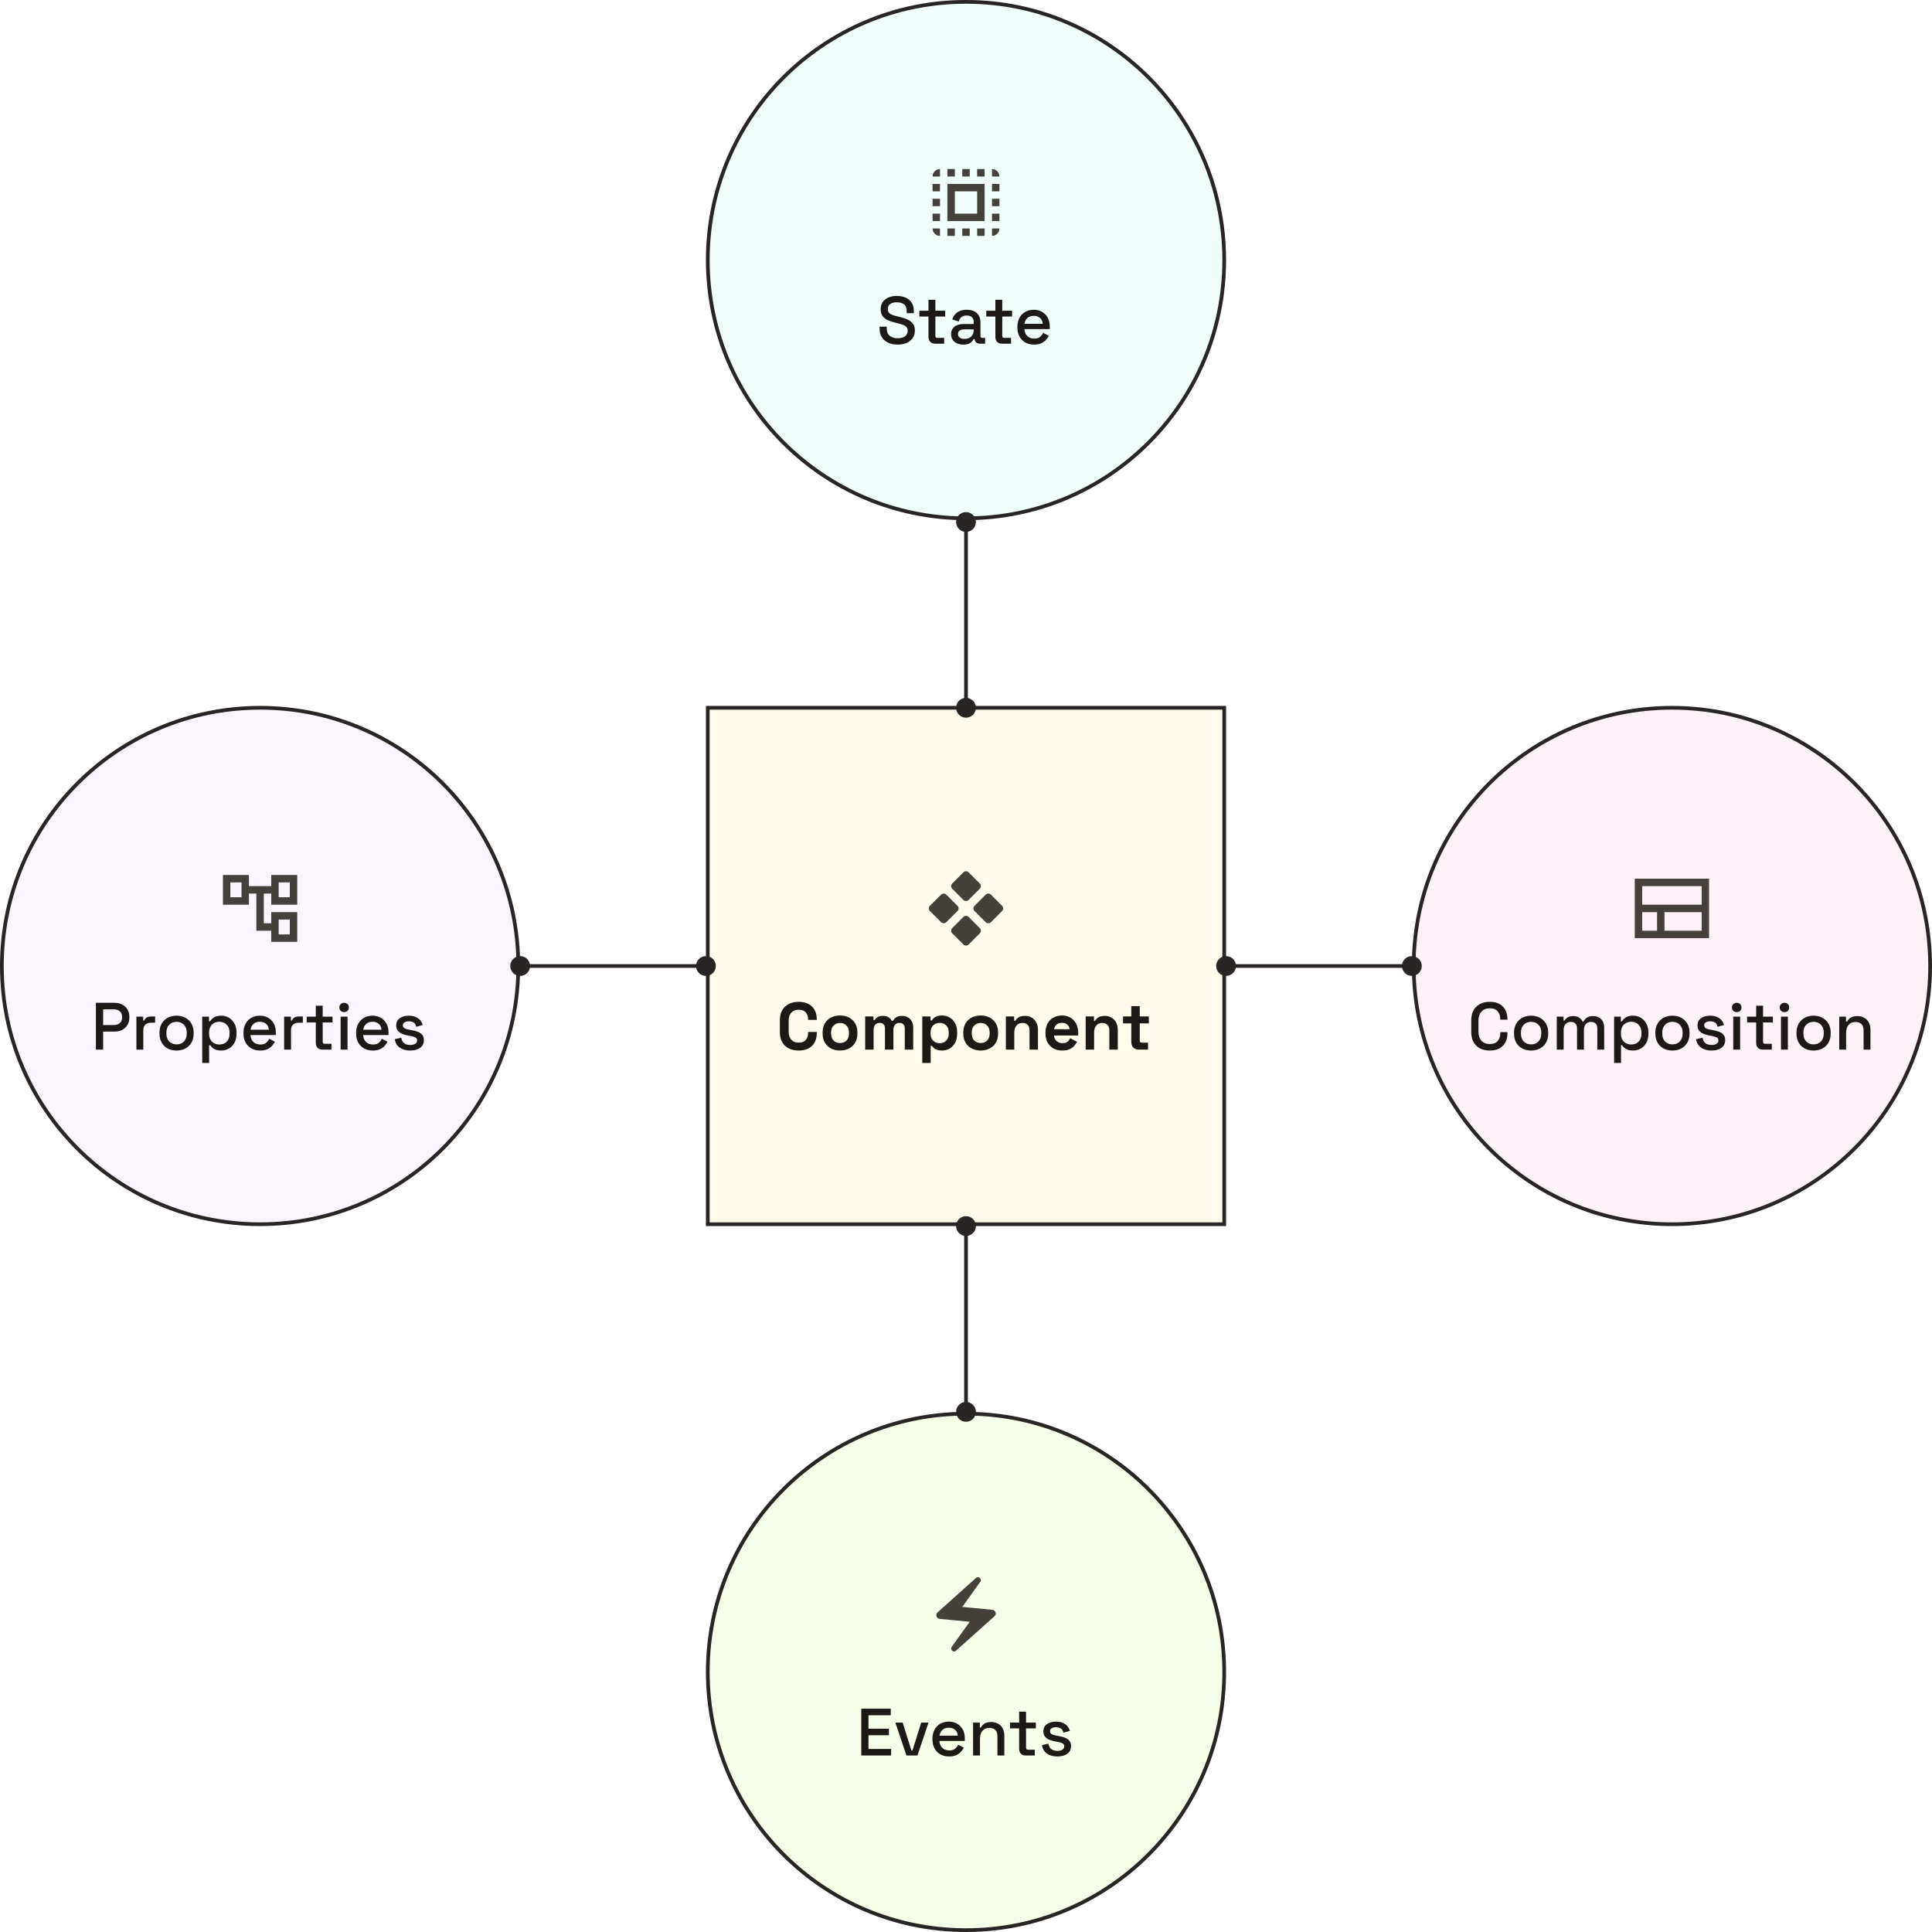
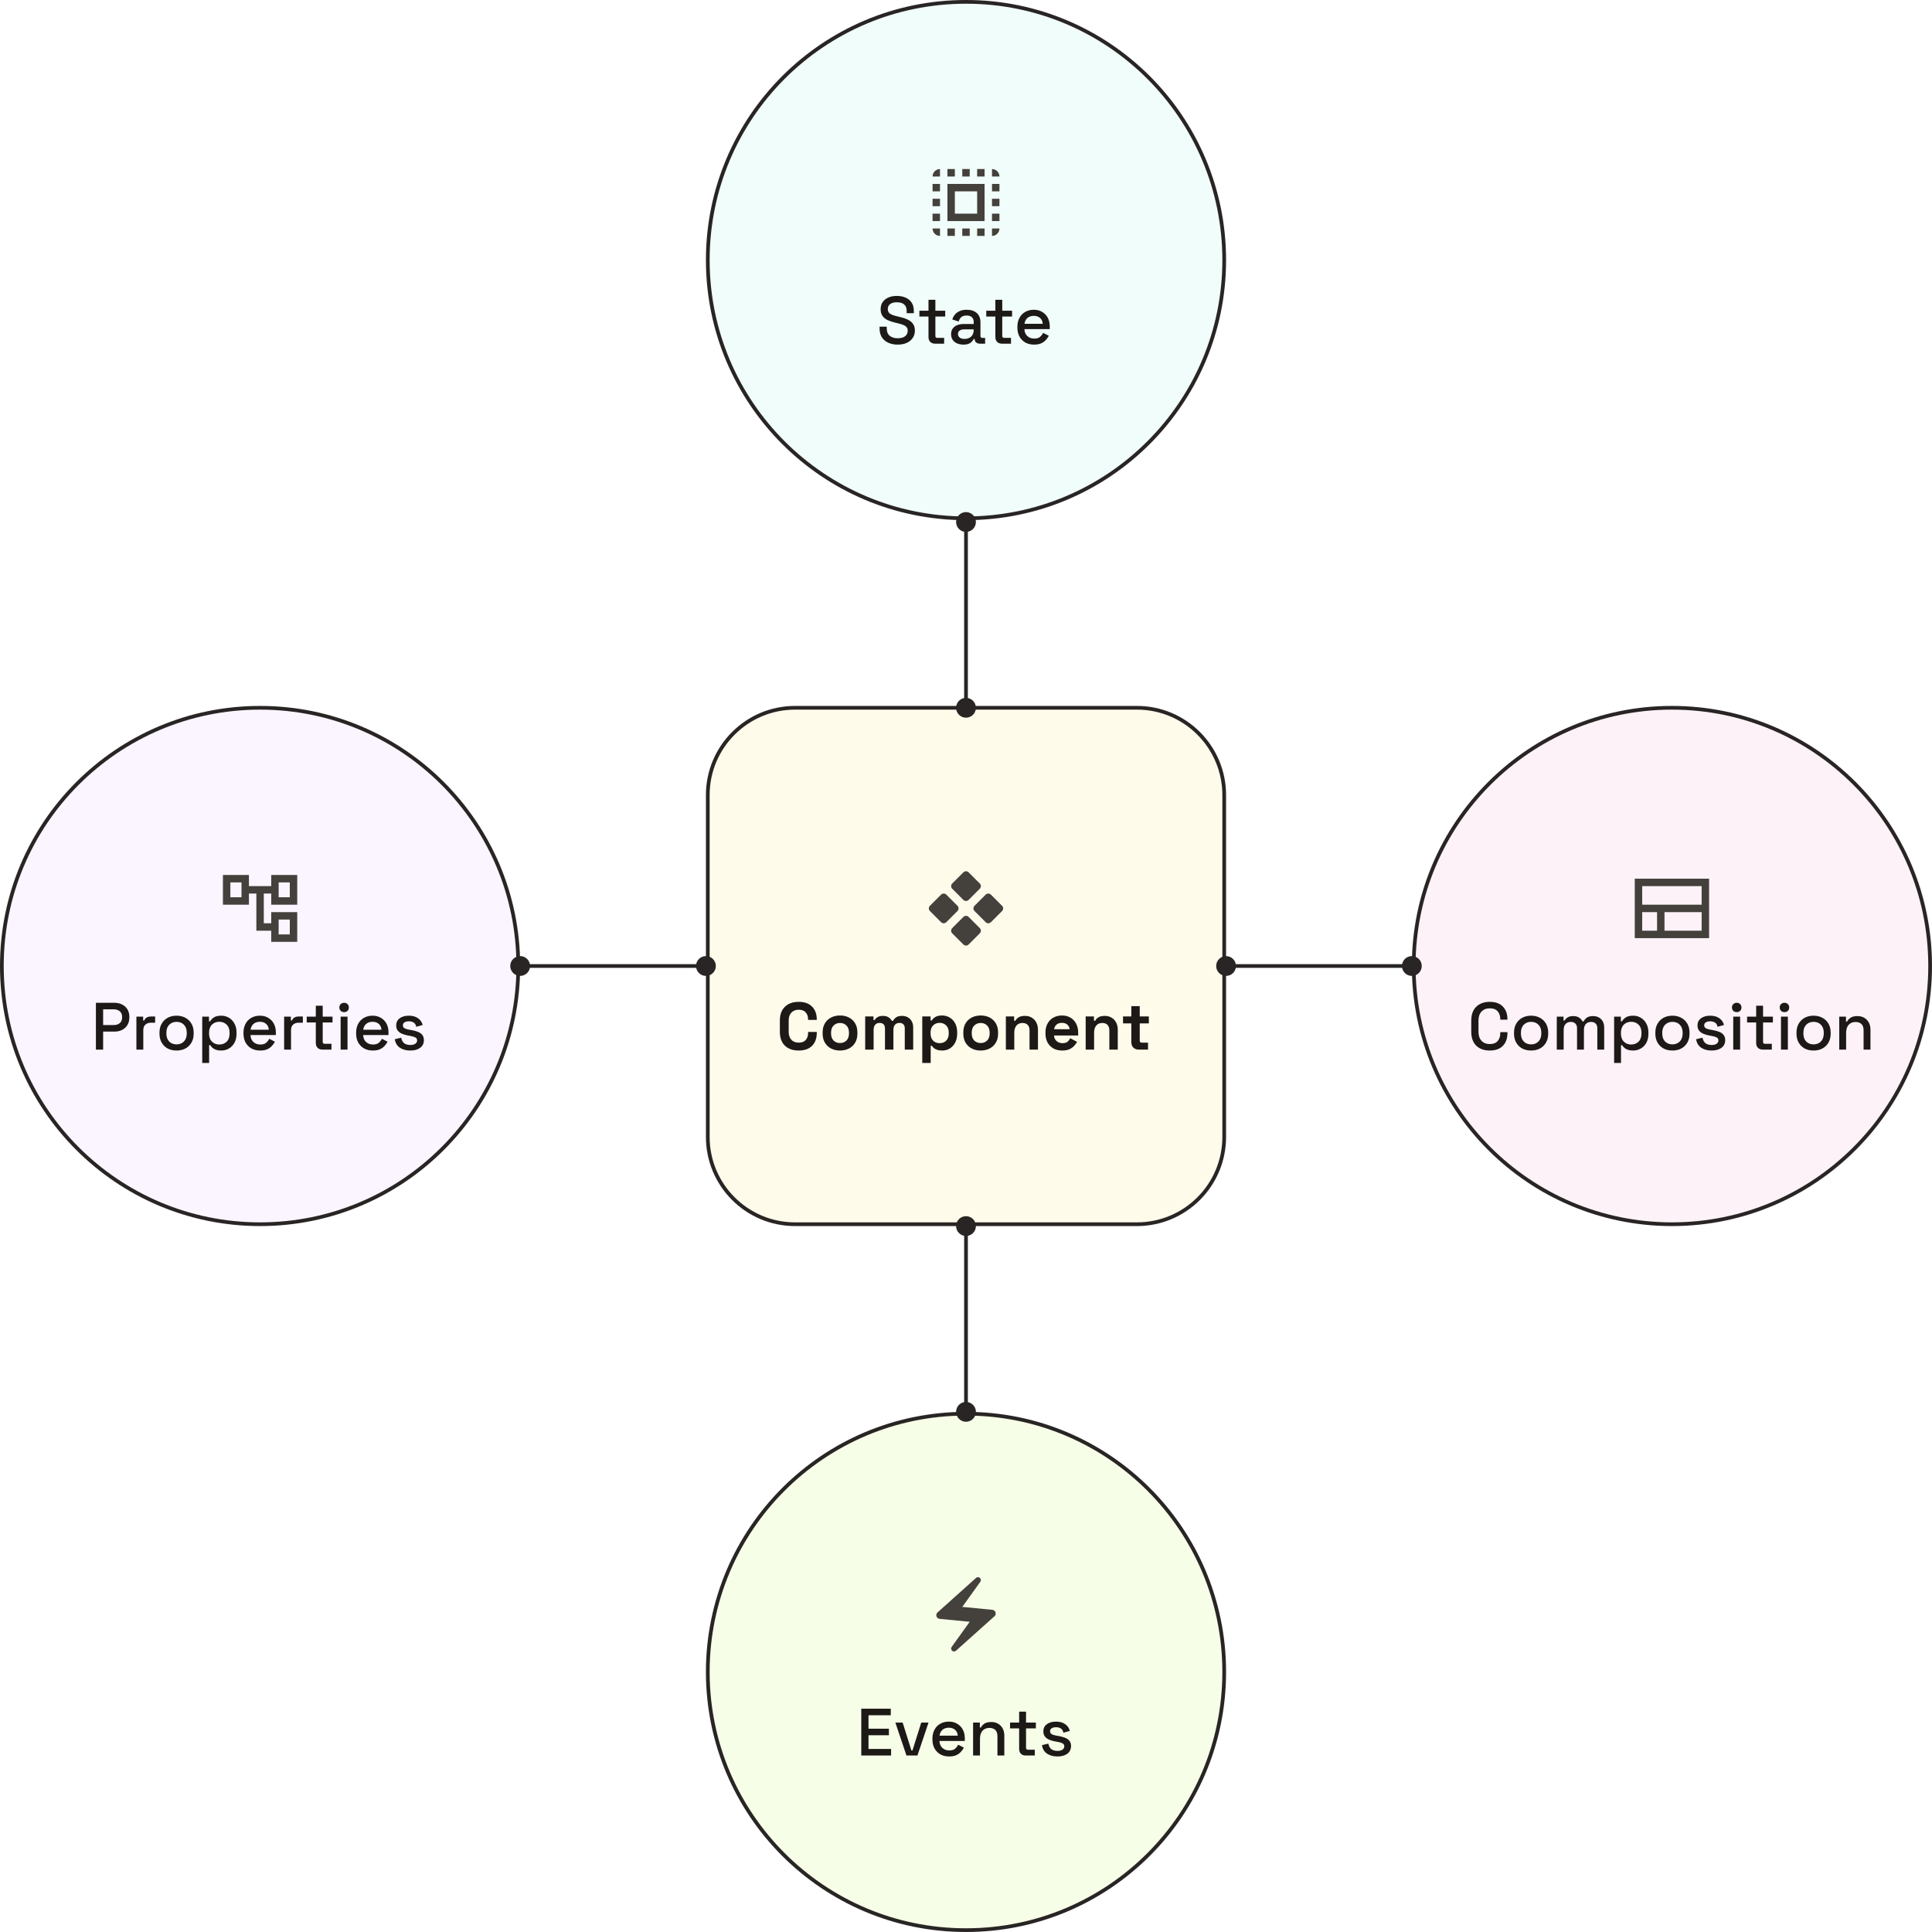
<svg xmlns="http://www.w3.org/2000/svg" width="520" height="520" viewBox="0 0 520 520" fill="none">
  <rect x="0.5" y="190.5" width="139" height="139" rx="69.5" fill="#FAF5FF" />
  <rect x="0.5" y="190.5" width="139" height="139" rx="69.5" stroke="#292524" />
  <path d="M80 243.5V235.5H73V238.5H67V235.5H60V243.5H67V240.5H69V250.5H73V253.5H80V245.5H73V248.5H71V240.5H73V243.5H80ZM65 241.5H62V237.5H65V241.5ZM75 247.5H78V251.5H75V247.5ZM75 237.5H78V241.5H75V237.5Z" fill="#44403C" />
  <path d="M25.814 282.5V269.9H30.818C31.586 269.9 32.27 270.056 32.87 270.368C33.482 270.668 33.956 271.1 34.292 271.664C34.64 272.216 34.814 272.882 34.814 273.662V273.896C34.814 274.676 34.634 275.348 34.274 275.912C33.926 276.476 33.452 276.908 32.852 277.208C32.252 277.508 31.574 277.658 30.818 277.658H27.758V282.5H25.814ZM27.758 275.894H30.62C31.304 275.894 31.85 275.714 32.258 275.354C32.666 274.994 32.87 274.502 32.87 273.878V273.698C32.87 273.062 32.666 272.564 32.258 272.204C31.85 271.844 31.304 271.664 30.62 271.664H27.758V275.894ZM36.714 282.5V273.626H38.532V274.67H38.82C38.964 274.298 39.192 274.028 39.504 273.86C39.828 273.68 40.224 273.59 40.692 273.59H41.754V275.264H40.62C40.02 275.264 39.528 275.432 39.144 275.768C38.76 276.092 38.568 276.596 38.568 277.28V282.5H36.714ZM47.516 282.752C46.628 282.752 45.836 282.572 45.14 282.212C44.456 281.84 43.916 281.312 43.52 280.628C43.124 279.944 42.926 279.134 42.926 278.198V277.928C42.926 276.992 43.124 276.188 43.52 275.516C43.916 274.832 44.456 274.304 45.14 273.932C45.836 273.56 46.628 273.374 47.516 273.374C48.404 273.374 49.196 273.56 49.892 273.932C50.588 274.304 51.134 274.832 51.53 275.516C51.926 276.188 52.124 276.992 52.124 277.928V278.198C52.124 279.134 51.926 279.944 51.53 280.628C51.134 281.312 50.588 281.84 49.892 282.212C49.196 282.572 48.404 282.752 47.516 282.752ZM47.516 281.096C48.332 281.096 48.992 280.838 49.496 280.322C50.012 279.794 50.27 279.068 50.27 278.144V277.982C50.27 277.058 50.018 276.338 49.514 275.822C49.01 275.294 48.344 275.03 47.516 275.03C46.712 275.03 46.052 275.294 45.536 275.822C45.032 276.338 44.78 277.058 44.78 277.982V278.144C44.78 279.068 45.032 279.794 45.536 280.322C46.052 280.838 46.712 281.096 47.516 281.096ZM54.432 286.1V273.626H56.251V274.904H56.538C56.767 274.508 57.108 274.154 57.565 273.842C58.032 273.53 58.699 273.374 59.562 273.374C60.306 273.374 60.984 273.554 61.596 273.914C62.221 274.274 62.718 274.796 63.09 275.48C63.474 276.152 63.666 276.968 63.666 277.928V278.198C63.666 279.158 63.48 279.98 63.108 280.664C62.736 281.336 62.239 281.852 61.614 282.212C60.99 282.572 60.306 282.752 59.562 282.752C58.986 282.752 58.501 282.68 58.105 282.536C57.709 282.392 57.391 282.212 57.151 281.996C56.91 281.768 56.718 281.534 56.575 281.294H56.286V286.1H54.432ZM59.023 281.132C59.839 281.132 60.505 280.874 61.02 280.358C61.536 279.842 61.794 279.104 61.794 278.144V277.982C61.794 277.034 61.531 276.302 61.002 275.786C60.486 275.27 59.827 275.012 59.023 275.012C58.23 275.012 57.571 275.27 57.042 275.786C56.526 276.302 56.269 277.034 56.269 277.982V278.144C56.269 279.104 56.526 279.842 57.042 280.358C57.571 280.874 58.23 281.132 59.023 281.132ZM70.032 282.752C69.132 282.752 68.346 282.566 67.674 282.194C67.002 281.81 66.474 281.276 66.09 280.592C65.718 279.896 65.532 279.092 65.532 278.18V277.964C65.532 277.04 65.718 276.236 66.09 275.552C66.462 274.856 66.978 274.322 67.638 273.95C68.31 273.566 69.084 273.374 69.96 273.374C70.812 273.374 71.556 273.566 72.192 273.95C72.84 274.322 73.344 274.844 73.704 275.516C74.064 276.188 74.244 276.974 74.244 277.874V278.576H67.422C67.446 279.356 67.704 279.98 68.196 280.448C68.7 280.904 69.324 281.132 70.068 281.132C70.764 281.132 71.286 280.976 71.634 280.664C71.994 280.352 72.27 279.992 72.462 279.584L73.992 280.376C73.824 280.712 73.578 281.066 73.254 281.438C72.942 281.81 72.528 282.122 72.012 282.374C71.496 282.626 70.836 282.752 70.032 282.752ZM67.44 277.154H72.354C72.306 276.482 72.066 275.96 71.634 275.588C71.202 275.204 70.638 275.012 69.942 275.012C69.246 275.012 68.676 275.204 68.232 275.588C67.8 275.96 67.536 276.482 67.44 277.154ZM76.475 282.5V273.626H78.293V274.67H78.581C78.725 274.298 78.953 274.028 79.265 273.86C79.589 273.68 79.985 273.59 80.453 273.59H81.515V275.264H80.381C79.781 275.264 79.289 275.432 78.905 275.768C78.521 276.092 78.329 276.596 78.329 277.28V282.5H76.475ZM86.766 282.5C86.226 282.5 85.794 282.338 85.47 282.014C85.158 281.69 85.002 281.258 85.002 280.718V275.192H82.554V273.626H85.002V270.692H86.856V273.626H89.502V275.192H86.856V280.394C86.856 280.754 87.024 280.934 87.36 280.934H89.214V282.5H86.766ZM91.68 282.5V273.626H93.534V282.5H91.68ZM92.617 272.42C92.257 272.42 91.951 272.306 91.698 272.078C91.459 271.838 91.338 271.532 91.338 271.16C91.338 270.788 91.459 270.488 91.698 270.26C91.951 270.02 92.257 269.9 92.617 269.9C92.989 269.9 93.294 270.02 93.534 270.26C93.775 270.488 93.894 270.788 93.894 271.16C93.894 271.532 93.775 271.838 93.534 272.078C93.294 272.306 92.989 272.42 92.617 272.42ZM100.354 282.752C99.454 282.752 98.668 282.566 97.996 282.194C97.324 281.81 96.796 281.276 96.412 280.592C96.04 279.896 95.854 279.092 95.854 278.18V277.964C95.854 277.04 96.04 276.236 96.412 275.552C96.784 274.856 97.3 274.322 97.96 273.95C98.632 273.566 99.406 273.374 100.282 273.374C101.134 273.374 101.878 273.566 102.514 273.95C103.162 274.322 103.666 274.844 104.026 275.516C104.386 276.188 104.566 276.974 104.566 277.874V278.576H97.744C97.768 279.356 98.026 279.98 98.518 280.448C99.022 280.904 99.646 281.132 100.39 281.132C101.086 281.132 101.608 280.976 101.956 280.664C102.316 280.352 102.592 279.992 102.784 279.584L104.314 280.376C104.146 280.712 103.9 281.066 103.576 281.438C103.264 281.81 102.85 282.122 102.334 282.374C101.818 282.626 101.158 282.752 100.354 282.752ZM97.762 277.154H102.676C102.628 276.482 102.388 275.96 101.956 275.588C101.524 275.204 100.96 275.012 100.264 275.012C99.568 275.012 98.998 275.204 98.554 275.588C98.122 275.96 97.858 276.482 97.762 277.154ZM110.434 282.752C109.306 282.752 108.37 282.5 107.626 281.996C106.882 281.492 106.426 280.73 106.258 279.71L107.986 279.296C108.082 279.788 108.244 280.178 108.472 280.466C108.7 280.754 108.982 280.958 109.318 281.078C109.666 281.198 110.038 281.258 110.434 281.258C111.022 281.258 111.472 281.144 111.784 280.916C112.108 280.688 112.27 280.394 112.27 280.034C112.27 279.674 112.12 279.41 111.82 279.242C111.52 279.074 111.076 278.936 110.488 278.828L109.876 278.72C109.276 278.612 108.73 278.456 108.238 278.252C107.746 278.048 107.356 277.766 107.068 277.406C106.78 277.046 106.636 276.584 106.636 276.02C106.636 275.18 106.948 274.532 107.572 274.076C108.196 273.608 109.024 273.374 110.056 273.374C111.052 273.374 111.868 273.602 112.504 274.058C113.152 274.502 113.572 275.108 113.764 275.876L112.036 276.362C111.928 275.822 111.7 275.444 111.352 275.228C111.004 275 110.572 274.886 110.056 274.886C109.552 274.886 109.156 274.982 108.868 275.174C108.58 275.354 108.436 275.612 108.436 275.948C108.436 276.308 108.574 276.572 108.85 276.74C109.138 276.908 109.522 277.034 110.002 277.118L110.632 277.226C111.268 277.334 111.85 277.484 112.378 277.676C112.906 277.868 113.32 278.144 113.62 278.504C113.932 278.864 114.088 279.344 114.088 279.944C114.088 280.832 113.758 281.522 113.098 282.014C112.438 282.506 111.55 282.752 110.434 282.752Z" fill="#1C1917" />
  <rect x="190.5" y="0.5" width="139" height="139" rx="69.5" fill="#F0FDFA" />
  <rect x="190.5" y="0.5" width="139" height="139" rx="69.5" stroke="#292524" />
  <path d="M251 47.5H253V45.5C251.9 45.5 251 46.4 251 47.5ZM251 55.5H253V53.5H251V55.5ZM255 63.5H257V61.5H255V63.5ZM251 51.5H253V49.5H251V51.5ZM261 45.5H259V47.5H261V45.5ZM267 45.5V47.5H269C269 46.4 268.1 45.5 267 45.5ZM253 63.5V61.5H251C251 62.6 251.9 63.5 253 63.5ZM251 59.5H253V57.5H251V59.5ZM257 45.5H255V47.5H257V45.5ZM259 63.5H261V61.5H259V63.5ZM267 55.5H269V53.5H267V55.5ZM267 63.5C268.1 63.5 269 62.6 269 61.5H267V63.5ZM267 51.5H269V49.5H267V51.5ZM267 59.5H269V57.5H267V59.5ZM263 63.5H265V61.5H263V63.5ZM263 47.5H265V45.5H263V47.5ZM255 59.5H265V49.5H255V59.5ZM257 51.5H263V57.5H257V51.5Z" fill="#44403C" />
  <path d="M241.598 92.752C240.65 92.752 239.81 92.584 239.078 92.248C238.346 91.912 237.77 91.42 237.35 90.772C236.942 90.112 236.738 89.314 236.738 88.378V87.928H238.664V88.378C238.664 89.266 238.928 89.932 239.456 90.376C239.996 90.82 240.71 91.042 241.598 91.042C242.498 91.042 243.176 90.856 243.632 90.484C244.088 90.1 244.316 89.608 244.316 89.008C244.316 88.612 244.208 88.288 243.992 88.036C243.776 87.784 243.47 87.586 243.074 87.442C242.678 87.286 242.204 87.142 241.652 87.01L240.986 86.848C240.182 86.656 239.48 86.422 238.88 86.146C238.292 85.858 237.836 85.48 237.512 85.012C237.188 84.544 237.026 83.944 237.026 83.212C237.026 82.468 237.206 81.832 237.566 81.304C237.938 80.776 238.448 80.368 239.096 80.08C239.744 79.792 240.506 79.648 241.382 79.648C242.258 79.648 243.038 79.798 243.722 80.098C244.418 80.398 244.964 80.842 245.36 81.43C245.756 82.018 245.954 82.756 245.954 83.644V84.292H244.028V83.644C244.028 83.104 243.914 82.666 243.686 82.33C243.47 81.994 243.164 81.748 242.768 81.592C242.372 81.436 241.91 81.358 241.382 81.358C240.614 81.358 240.014 81.52 239.582 81.844C239.162 82.156 238.952 82.594 238.952 83.158C238.952 83.542 239.042 83.86 239.222 84.112C239.414 84.352 239.69 84.55 240.05 84.706C240.41 84.862 240.86 85 241.4 85.12L242.066 85.282C242.882 85.462 243.602 85.696 244.226 85.984C244.85 86.26 245.342 86.638 245.702 87.118C246.062 87.598 246.242 88.216 246.242 88.972C246.242 89.728 246.05 90.388 245.666 90.952C245.294 91.516 244.76 91.96 244.064 92.284C243.368 92.596 242.546 92.752 241.598 92.752ZM251.667 92.5C251.127 92.5 250.695 92.338 250.371 92.014C250.059 91.69 249.903 91.258 249.903 90.718V85.192H247.455V83.626H249.903V80.692H251.757V83.626H254.403V85.192H251.757V90.394C251.757 90.754 251.925 90.934 252.261 90.934H254.115V92.5H251.667ZM259.317 92.752C258.681 92.752 258.111 92.644 257.607 92.428C257.115 92.212 256.719 91.894 256.419 91.474C256.131 91.054 255.987 90.544 255.987 89.944C255.987 89.332 256.131 88.828 256.419 88.432C256.719 88.024 257.121 87.718 257.625 87.514C258.141 87.31 258.723 87.208 259.371 87.208H262.071V86.632C262.071 86.116 261.915 85.702 261.603 85.39C261.291 85.078 260.811 84.922 260.163 84.922C259.527 84.922 259.041 85.072 258.705 85.372C258.369 85.672 258.147 86.062 258.039 86.542L256.311 85.984C256.455 85.504 256.683 85.072 256.995 84.688C257.319 84.292 257.745 83.974 258.273 83.734C258.801 83.494 259.437 83.374 260.181 83.374C261.333 83.374 262.239 83.668 262.899 84.256C263.559 84.844 263.889 85.678 263.889 86.758V90.412C263.889 90.772 264.057 90.952 264.393 90.952H265.149V92.5H263.763C263.343 92.5 263.001 92.392 262.737 92.176C262.473 91.96 262.341 91.666 262.341 91.294V91.24H262.071C261.975 91.42 261.831 91.63 261.639 91.87C261.447 92.11 261.165 92.32 260.793 92.5C260.421 92.668 259.929 92.752 259.317 92.752ZM259.587 91.222C260.331 91.222 260.931 91.012 261.387 90.592C261.843 90.16 262.071 89.572 262.071 88.828V88.648H259.479C258.987 88.648 258.591 88.756 258.291 88.972C257.991 89.176 257.841 89.482 257.841 89.89C257.841 90.298 257.997 90.622 258.309 90.862C258.621 91.102 259.047 91.222 259.587 91.222ZM269.667 92.5C269.127 92.5 268.695 92.338 268.371 92.014C268.059 91.69 267.903 91.258 267.903 90.718V85.192H265.455V83.626H267.903V80.692H269.757V83.626H272.403V85.192H269.757V90.394C269.757 90.754 269.925 90.934 270.261 90.934H272.115V92.5H269.667ZM278.332 92.752C277.432 92.752 276.646 92.566 275.974 92.194C275.302 91.81 274.774 91.276 274.39 90.592C274.018 89.896 273.832 89.092 273.832 88.18V87.964C273.832 87.04 274.018 86.236 274.39 85.552C274.762 84.856 275.278 84.322 275.938 83.95C276.61 83.566 277.384 83.374 278.26 83.374C279.112 83.374 279.856 83.566 280.492 83.95C281.14 84.322 281.644 84.844 282.004 85.516C282.364 86.188 282.544 86.974 282.544 87.874V88.576H275.722C275.746 89.356 276.004 89.98 276.496 90.448C277 90.904 277.624 91.132 278.368 91.132C279.064 91.132 279.586 90.976 279.934 90.664C280.294 90.352 280.57 89.992 280.762 89.584L282.292 90.376C282.124 90.712 281.878 91.066 281.554 91.438C281.242 91.81 280.828 92.122 280.312 92.374C279.796 92.626 279.136 92.752 278.332 92.752ZM275.74 87.154H280.654C280.606 86.482 280.366 85.96 279.934 85.588C279.502 85.204 278.938 85.012 278.242 85.012C277.546 85.012 276.976 85.204 276.532 85.588C276.1 85.96 275.836 86.482 275.74 87.154Z" fill="#1C1917" />
  <rect x="190.5" y="380.5" width="139" height="139" rx="69.5" fill="#F7FEE7" />
  <rect x="190.5" y="380.5" width="139" height="139" rx="69.5" stroke="#292524" />
  <path d="M262.69 424.71L252.33 433.99C251.69 434.57 252.05 435.64 252.91 435.72L261 436.5L256.15 443.26C255.93 443.57 255.96 444 256.23 444.27C256.53 444.57 257 444.58 257.31 444.29L267.67 435.01C268.31 434.43 267.95 433.36 267.09 433.28L259 432.5L263.85 425.74C264.07 425.43 264.04 425 263.77 424.73C263.47 424.43 263 424.42 262.69 424.71Z" fill="#44403C" />
  <path d="M231.814 472.5V459.9H239.752V461.664H233.758V465.282H239.248V467.046H233.758V470.736H239.842V472.5H231.814ZM243.975 472.5L240.987 463.626H242.949L245.307 471.132H245.595L247.953 463.626H249.915L246.927 472.5H243.975ZM255.465 472.752C254.565 472.752 253.779 472.566 253.107 472.194C252.435 471.81 251.907 471.276 251.523 470.592C251.151 469.896 250.965 469.092 250.965 468.18V467.964C250.965 467.04 251.151 466.236 251.523 465.552C251.895 464.856 252.411 464.322 253.071 463.95C253.743 463.566 254.517 463.374 255.393 463.374C256.245 463.374 256.989 463.566 257.625 463.95C258.273 464.322 258.777 464.844 259.137 465.516C259.497 466.188 259.677 466.974 259.677 467.874V468.576H252.855C252.879 469.356 253.137 469.98 253.629 470.448C254.133 470.904 254.757 471.132 255.501 471.132C256.197 471.132 256.719 470.976 257.067 470.664C257.427 470.352 257.703 469.992 257.895 469.584L259.425 470.376C259.257 470.712 259.011 471.066 258.687 471.438C258.375 471.81 257.961 472.122 257.445 472.374C256.929 472.626 256.269 472.752 255.465 472.752ZM252.873 467.154H257.787C257.739 466.482 257.499 465.96 257.067 465.588C256.635 465.204 256.071 465.012 255.375 465.012C254.679 465.012 254.109 465.204 253.665 465.588C253.233 465.96 252.969 466.482 252.873 467.154ZM261.909 472.5V463.626H263.727V464.958H264.015C264.183 464.598 264.483 464.262 264.915 463.95C265.347 463.638 265.989 463.482 266.841 463.482C267.513 463.482 268.107 463.632 268.623 463.932C269.151 464.232 269.565 464.658 269.865 465.21C270.165 465.75 270.315 466.404 270.315 467.172V472.5H268.461V467.316C268.461 466.548 268.269 465.984 267.885 465.624C267.501 465.252 266.973 465.066 266.301 465.066C265.533 465.066 264.915 465.318 264.447 465.822C263.991 466.326 263.763 467.058 263.763 468.018V472.5H261.909ZM276.067 472.5C275.527 472.5 275.095 472.338 274.771 472.014C274.459 471.69 274.303 471.258 274.303 470.718V465.192H271.855V463.626H274.303V460.692H276.157V463.626H278.803V465.192H276.157V470.394C276.157 470.754 276.325 470.934 276.661 470.934H278.515V472.5H276.067ZM284.617 472.752C283.489 472.752 282.553 472.5 281.809 471.996C281.065 471.492 280.609 470.73 280.441 469.71L282.169 469.296C282.265 469.788 282.427 470.178 282.655 470.466C282.883 470.754 283.165 470.958 283.501 471.078C283.849 471.198 284.221 471.258 284.617 471.258C285.205 471.258 285.655 471.144 285.967 470.916C286.291 470.688 286.453 470.394 286.453 470.034C286.453 469.674 286.303 469.41 286.003 469.242C285.703 469.074 285.259 468.936 284.671 468.828L284.059 468.72C283.459 468.612 282.913 468.456 282.421 468.252C281.929 468.048 281.539 467.766 281.251 467.406C280.963 467.046 280.819 466.584 280.819 466.02C280.819 465.18 281.131 464.532 281.755 464.076C282.379 463.608 283.207 463.374 284.239 463.374C285.235 463.374 286.051 463.602 286.687 464.058C287.335 464.502 287.755 465.108 287.947 465.876L286.219 466.362C286.111 465.822 285.883 465.444 285.535 465.228C285.187 465 284.755 464.886 284.239 464.886C283.735 464.886 283.339 464.982 283.051 465.174C282.763 465.354 282.619 465.612 282.619 465.948C282.619 466.308 282.757 466.572 283.033 466.74C283.321 466.908 283.705 467.034 284.185 467.118L284.815 467.226C285.451 467.334 286.033 467.484 286.561 467.676C287.089 467.868 287.503 468.144 287.803 468.504C288.115 468.864 288.271 469.344 288.271 469.944C288.271 470.832 287.941 471.522 287.281 472.014C286.621 472.506 285.733 472.752 284.617 472.752Z" fill="#1C1917" />
-   <rect x="190.5" y="190.5" width="139" height="139" fill="#FFFBEB" />
-   <rect x="190.5" y="190.5" width="139" height="139" stroke="#292524" />
+   <rect x="190.5" y="190.5" width="139" height="139" rx="23.5" fill="#FFFBEB" />
+   <rect x="190.5" y="190.5" width="139" height="139" rx="23.5" stroke="#292524" />
  <path fill-rule="evenodd" clip-rule="evenodd" d="M260.707 234.793C260.52 234.605 260.265 234.5 260 234.5C259.735 234.5 259.481 234.605 259.293 234.793L256.293 237.793C256.106 237.98 256 238.235 256 238.5C256 238.765 256.106 239.019 256.293 239.207L259.293 242.207C259.481 242.394 259.735 242.5 260 242.5C260.265 242.5 260.52 242.394 260.707 242.207L263.707 239.207C263.895 239.019 264 238.765 264 238.5C264 238.235 263.895 237.98 263.707 237.793L260.707 234.793ZM259.293 246.793C259.481 246.605 259.735 246.5 260 246.5C260.265 246.5 260.52 246.605 260.707 246.793L263.707 249.793C263.895 249.98 264 250.235 264 250.5C264 250.765 263.895 251.019 263.707 251.207L260.707 254.207C260.52 254.394 260.265 254.5 260 254.5C259.735 254.5 259.481 254.394 259.293 254.207L256.293 251.207C256.106 251.019 256 250.765 256 250.5C256 250.235 256.106 249.98 256.293 249.793L259.293 246.793ZM265.293 240.793C265.481 240.605 265.735 240.5 266 240.5C266.265 240.5 266.52 240.605 266.707 240.793L269.707 243.793C269.895 243.98 270 244.235 270 244.5C270 244.765 269.895 245.019 269.707 245.207L266.707 248.207C266.52 248.394 266.265 248.5 266 248.5C265.735 248.5 265.481 248.394 265.293 248.207L262.293 245.207C262.106 245.019 262 244.765 262 244.5C262 244.235 262.106 243.98 262.293 243.793L265.293 240.793ZM253.293 240.793C253.481 240.605 253.735 240.5 254 240.5C254.265 240.5 254.52 240.605 254.707 240.793L257.707 243.793C257.895 243.98 258 244.235 258 244.5C258 244.765 257.895 245.019 257.707 245.207L254.707 248.207C254.52 248.394 254.265 248.5 254 248.5C253.735 248.5 253.481 248.394 253.293 248.207L250.293 245.207C250.106 245.019 250 244.765 250 244.5C250 244.235 250.106 243.98 250.293 243.793L253.293 240.793Z" fill="#44403C" />
  <path d="M214.976 282.752C213.416 282.752 212.18 282.32 211.268 281.456C210.356 280.58 209.9 279.332 209.9 277.712V274.688C209.9 273.068 210.356 271.826 211.268 270.962C212.18 270.086 213.416 269.648 214.976 269.648C216.524 269.648 217.718 270.074 218.558 270.926C219.41 271.766 219.836 272.924 219.836 274.4V274.508H217.496V274.328C217.496 273.584 217.286 272.972 216.866 272.492C216.458 272.012 215.828 271.772 214.976 271.772C214.136 271.772 213.476 272.03 212.996 272.546C212.516 273.062 212.276 273.764 212.276 274.652V277.748C212.276 278.624 212.516 279.326 212.996 279.854C213.476 280.37 214.136 280.628 214.976 280.628C215.828 280.628 216.458 280.388 216.866 279.908C217.286 279.416 217.496 278.804 217.496 278.072V277.748H219.836V278C219.836 279.476 219.41 280.64 218.558 281.492C217.718 282.332 216.524 282.752 214.976 282.752ZM226.092 282.752C225.204 282.752 224.406 282.572 223.698 282.212C222.99 281.852 222.432 281.33 222.024 280.646C221.616 279.962 221.412 279.14 221.412 278.18V277.892C221.412 276.932 221.616 276.11 222.024 275.426C222.432 274.742 222.99 274.22 223.698 273.86C224.406 273.5 225.204 273.32 226.092 273.32C226.98 273.32 227.778 273.5 228.486 273.86C229.194 274.22 229.752 274.742 230.16 275.426C230.568 276.11 230.772 276.932 230.772 277.892V278.18C230.772 279.14 230.568 279.962 230.16 280.646C229.752 281.33 229.194 281.852 228.486 282.212C227.778 282.572 226.98 282.752 226.092 282.752ZM226.092 280.736C226.788 280.736 227.364 280.514 227.82 280.07C228.276 279.614 228.504 278.966 228.504 278.126V277.946C228.504 277.106 228.276 276.464 227.82 276.02C227.376 275.564 226.8 275.336 226.092 275.336C225.396 275.336 224.82 275.564 224.364 276.02C223.908 276.464 223.68 277.106 223.68 277.946V278.126C223.68 278.966 223.908 279.614 224.364 280.07C224.82 280.514 225.396 280.736 226.092 280.736ZM232.865 282.5V273.572H235.097V274.544H235.421C235.577 274.244 235.835 273.986 236.195 273.77C236.555 273.542 237.029 273.428 237.617 273.428C238.253 273.428 238.763 273.554 239.147 273.806C239.531 274.046 239.825 274.364 240.029 274.76H240.353C240.557 274.376 240.845 274.058 241.217 273.806C241.589 273.554 242.117 273.428 242.801 273.428C243.353 273.428 243.851 273.548 244.295 273.788C244.751 274.016 245.111 274.37 245.375 274.85C245.651 275.318 245.789 275.912 245.789 276.632V282.5H243.521V276.794C243.521 276.302 243.395 275.936 243.143 275.696C242.891 275.444 242.537 275.318 242.081 275.318C241.565 275.318 241.163 275.486 240.875 275.822C240.599 276.146 240.461 276.614 240.461 277.226V282.5H238.193V276.794C238.193 276.302 238.067 275.936 237.815 275.696C237.563 275.444 237.209 275.318 236.753 275.318C236.237 275.318 235.835 275.486 235.547 275.822C235.271 276.146 235.133 276.614 235.133 277.226V282.5H232.865ZM248.229 286.1V273.572H250.461V274.652H250.785C250.989 274.304 251.307 273.998 251.739 273.734C252.171 273.458 252.789 273.32 253.593 273.32C254.313 273.32 254.979 273.5 255.591 273.86C256.203 274.208 256.695 274.724 257.067 275.408C257.439 276.092 257.625 276.92 257.625 277.892V278.18C257.625 279.152 257.439 279.98 257.067 280.664C256.695 281.348 256.203 281.87 255.591 282.23C254.979 282.578 254.313 282.752 253.593 282.752C253.053 282.752 252.597 282.686 252.225 282.554C251.865 282.434 251.571 282.278 251.343 282.086C251.127 281.882 250.953 281.678 250.821 281.474H250.497V286.1H248.229ZM252.909 280.772C253.617 280.772 254.199 280.55 254.655 280.106C255.123 279.65 255.357 278.99 255.357 278.126V277.946C255.357 277.082 255.123 276.428 254.655 275.984C254.187 275.528 253.605 275.3 252.909 275.3C252.213 275.3 251.631 275.528 251.163 275.984C250.695 276.428 250.461 277.082 250.461 277.946V278.126C250.461 278.99 250.695 279.65 251.163 280.106C251.631 280.55 252.213 280.772 252.909 280.772ZM263.955 282.752C263.067 282.752 262.269 282.572 261.561 282.212C260.853 281.852 260.295 281.33 259.887 280.646C259.479 279.962 259.275 279.14 259.275 278.18V277.892C259.275 276.932 259.479 276.11 259.887 275.426C260.295 274.742 260.853 274.22 261.561 273.86C262.269 273.5 263.067 273.32 263.955 273.32C264.843 273.32 265.641 273.5 266.349 273.86C267.057 274.22 267.615 274.742 268.023 275.426C268.431 276.11 268.635 276.932 268.635 277.892V278.18C268.635 279.14 268.431 279.962 268.023 280.646C267.615 281.33 267.057 281.852 266.349 282.212C265.641 282.572 264.843 282.752 263.955 282.752ZM263.955 280.736C264.651 280.736 265.227 280.514 265.683 280.07C266.139 279.614 266.367 278.966 266.367 278.126V277.946C266.367 277.106 266.139 276.464 265.683 276.02C265.239 275.564 264.663 275.336 263.955 275.336C263.259 275.336 262.683 275.564 262.227 276.02C261.771 276.464 261.543 277.106 261.543 277.946V278.126C261.543 278.966 261.771 279.614 262.227 280.07C262.683 280.514 263.259 280.736 263.955 280.736ZM270.729 282.5V273.572H272.961V274.742H273.285C273.429 274.43 273.699 274.136 274.095 273.86C274.491 273.572 275.091 273.428 275.895 273.428C276.591 273.428 277.197 273.59 277.713 273.914C278.241 274.226 278.649 274.664 278.937 275.228C279.225 275.78 279.369 276.428 279.369 277.172V282.5H277.101V277.352C277.101 276.68 276.933 276.176 276.597 275.84C276.273 275.504 275.805 275.336 275.193 275.336C274.497 275.336 273.957 275.57 273.573 276.038C273.189 276.494 272.997 277.136 272.997 277.964V282.5H270.729ZM285.889 282.752C285.001 282.752 284.215 282.566 283.531 282.194C282.859 281.81 282.331 281.276 281.947 280.592C281.575 279.896 281.389 279.08 281.389 278.144V277.928C281.389 276.992 281.575 276.182 281.947 275.498C282.319 274.802 282.841 274.268 283.513 273.896C284.185 273.512 284.965 273.32 285.853 273.32C286.729 273.32 287.491 273.518 288.139 273.914C288.787 274.298 289.291 274.838 289.651 275.534C290.011 276.218 290.191 277.016 290.191 277.928V278.702H283.693C283.717 279.314 283.945 279.812 284.377 280.196C284.809 280.58 285.337 280.772 285.961 280.772C286.597 280.772 287.065 280.634 287.365 280.358C287.665 280.082 287.893 279.776 288.049 279.44L289.903 280.412C289.735 280.724 289.489 281.066 289.165 281.438C288.853 281.798 288.433 282.11 287.905 282.374C287.377 282.626 286.705 282.752 285.889 282.752ZM283.711 277.01H287.887C287.839 276.494 287.629 276.08 287.257 275.768C286.897 275.456 286.423 275.3 285.835 275.3C285.223 275.3 284.737 275.456 284.377 275.768C284.017 276.08 283.795 276.494 283.711 277.01ZM292.209 282.5V273.572H294.441V274.742H294.765C294.909 274.43 295.179 274.136 295.575 273.86C295.971 273.572 296.571 273.428 297.375 273.428C298.071 273.428 298.677 273.59 299.193 273.914C299.721 274.226 300.129 274.664 300.417 275.228C300.705 275.78 300.849 276.428 300.849 277.172V282.5H298.581V277.352C298.581 276.68 298.413 276.176 298.077 275.84C297.753 275.504 297.285 275.336 296.673 275.336C295.977 275.336 295.437 275.57 295.053 276.038C294.669 276.494 294.477 277.136 294.477 277.964V282.5H292.209ZM306.475 282.5C305.887 282.5 305.407 282.32 305.035 281.96C304.675 281.588 304.495 281.096 304.495 280.484V275.444H302.263V273.572H304.495V270.8H306.763V273.572H309.211V275.444H306.763V280.088C306.763 280.448 306.931 280.628 307.267 280.628H308.995V282.5H306.475Z" fill="#1C1917" />
  <rect x="380.5" y="190.5" width="139" height="139" rx="69.5" fill="#FDF2F8" />
  <rect x="380.5" y="190.5" width="139" height="139" rx="69.5" stroke="#292524" />
  <path d="M440 236.5V252.5H460V236.5H440ZM442 238.5H458V243.5H442V238.5ZM442 250.5V245.5H446V250.5H442ZM448 250.5V245.5H458V250.5H448Z" fill="#44403C" />
  <path d="M400.994 282.752C399.458 282.752 398.24 282.32 397.34 281.456C396.44 280.58 395.99 279.32 395.99 277.676V274.724C395.99 273.08 396.44 271.826 397.34 270.962C398.24 270.086 399.458 269.648 400.994 269.648C402.506 269.648 403.67 270.068 404.486 270.908C405.314 271.748 405.728 272.894 405.728 274.346V274.454H403.802V274.292C403.802 273.44 403.568 272.744 403.1 272.204C402.644 271.664 401.942 271.394 400.994 271.394C400.034 271.394 399.284 271.688 398.744 272.276C398.204 272.852 397.934 273.656 397.934 274.688V277.712C397.934 278.732 398.204 279.536 398.744 280.124C399.284 280.712 400.034 281.006 400.994 281.006C401.942 281.006 402.644 280.736 403.1 280.196C403.568 279.644 403.802 278.948 403.802 278.108V277.802H405.728V278.054C405.728 279.506 405.314 280.652 404.486 281.492C403.67 282.332 402.506 282.752 400.994 282.752ZM412.092 282.752C411.204 282.752 410.412 282.572 409.716 282.212C409.032 281.84 408.492 281.312 408.096 280.628C407.7 279.944 407.502 279.134 407.502 278.198V277.928C407.502 276.992 407.7 276.188 408.096 275.516C408.492 274.832 409.032 274.304 409.716 273.932C410.412 273.56 411.204 273.374 412.092 273.374C412.98 273.374 413.772 273.56 414.468 273.932C415.164 274.304 415.71 274.832 416.106 275.516C416.502 276.188 416.7 276.992 416.7 277.928V278.198C416.7 279.134 416.502 279.944 416.106 280.628C415.71 281.312 415.164 281.84 414.468 282.212C413.772 282.572 412.98 282.752 412.092 282.752ZM412.092 281.096C412.908 281.096 413.568 280.838 414.072 280.322C414.588 279.794 414.846 279.068 414.846 278.144V277.982C414.846 277.058 414.594 276.338 414.09 275.822C413.586 275.294 412.92 275.03 412.092 275.03C411.288 275.03 410.628 275.294 410.112 275.822C409.608 276.338 409.356 277.058 409.356 277.982V278.144C409.356 279.068 409.608 279.794 410.112 280.322C410.628 280.838 411.288 281.096 412.092 281.096ZM419.009 282.5V273.626H420.827V274.67H421.115C421.283 274.358 421.553 274.082 421.925 273.842C422.297 273.602 422.801 273.482 423.437 273.482C424.097 273.482 424.625 273.62 425.021 273.896C425.429 274.16 425.735 274.502 425.939 274.922H426.227C426.431 274.514 426.725 274.172 427.109 273.896C427.505 273.62 428.063 273.482 428.783 273.482C429.359 273.482 429.869 273.602 430.313 273.842C430.757 274.07 431.111 274.418 431.375 274.886C431.639 275.342 431.771 275.912 431.771 276.596V282.5H429.917V276.74C429.917 276.2 429.767 275.786 429.467 275.498C429.179 275.198 428.765 275.048 428.225 275.048C427.649 275.048 427.187 275.234 426.839 275.606C426.491 275.978 426.317 276.512 426.317 277.208V282.5H424.463V276.74C424.463 276.2 424.313 275.786 424.013 275.498C423.725 275.198 423.311 275.048 422.771 275.048C422.195 275.048 421.733 275.234 421.385 275.606C421.037 275.978 420.863 276.512 420.863 277.208V282.5H419.009ZM434.442 286.1V273.626H436.26V274.904H436.548C436.776 274.508 437.118 274.154 437.574 273.842C438.042 273.53 438.708 273.374 439.572 273.374C440.316 273.374 440.994 273.554 441.606 273.914C442.23 274.274 442.728 274.796 443.1 275.48C443.484 276.152 443.676 276.968 443.676 277.928V278.198C443.676 279.158 443.49 279.98 443.118 280.664C442.746 281.336 442.248 281.852 441.624 282.212C441 282.572 440.316 282.752 439.572 282.752C438.996 282.752 438.51 282.68 438.114 282.536C437.718 282.392 437.4 282.212 437.16 281.996C436.92 281.768 436.728 281.534 436.584 281.294H436.296V286.1H434.442ZM439.032 281.132C439.848 281.132 440.514 280.874 441.03 280.358C441.546 279.842 441.804 279.104 441.804 278.144V277.982C441.804 277.034 441.54 276.302 441.012 275.786C440.496 275.27 439.836 275.012 439.032 275.012C438.24 275.012 437.58 275.27 437.052 275.786C436.536 276.302 436.278 277.034 436.278 277.982V278.144C436.278 279.104 436.536 279.842 437.052 280.358C437.58 280.874 438.24 281.132 439.032 281.132ZM450.131 282.752C449.243 282.752 448.451 282.572 447.755 282.212C447.071 281.84 446.531 281.312 446.135 280.628C445.739 279.944 445.541 279.134 445.541 278.198V277.928C445.541 276.992 445.739 276.188 446.135 275.516C446.531 274.832 447.071 274.304 447.755 273.932C448.451 273.56 449.243 273.374 450.131 273.374C451.019 273.374 451.811 273.56 452.507 273.932C453.203 274.304 453.749 274.832 454.145 275.516C454.541 276.188 454.739 276.992 454.739 277.928V278.198C454.739 279.134 454.541 279.944 454.145 280.628C453.749 281.312 453.203 281.84 452.507 282.212C451.811 282.572 451.019 282.752 450.131 282.752ZM450.131 281.096C450.947 281.096 451.607 280.838 452.111 280.322C452.627 279.794 452.885 279.068 452.885 278.144V277.982C452.885 277.058 452.633 276.338 452.129 275.822C451.625 275.294 450.959 275.03 450.131 275.03C449.327 275.03 448.667 275.294 448.151 275.822C447.647 276.338 447.395 277.058 447.395 277.982V278.144C447.395 279.068 447.647 279.794 448.151 280.322C448.667 280.838 449.327 281.096 450.131 281.096ZM460.684 282.752C459.556 282.752 458.62 282.5 457.876 281.996C457.132 281.492 456.676 280.73 456.508 279.71L458.236 279.296C458.332 279.788 458.494 280.178 458.722 280.466C458.95 280.754 459.232 280.958 459.568 281.078C459.916 281.198 460.288 281.258 460.684 281.258C461.272 281.258 461.722 281.144 462.034 280.916C462.358 280.688 462.52 280.394 462.52 280.034C462.52 279.674 462.37 279.41 462.07 279.242C461.77 279.074 461.326 278.936 460.738 278.828L460.126 278.72C459.526 278.612 458.98 278.456 458.488 278.252C457.996 278.048 457.606 277.766 457.318 277.406C457.03 277.046 456.886 276.584 456.886 276.02C456.886 275.18 457.198 274.532 457.822 274.076C458.446 273.608 459.274 273.374 460.306 273.374C461.302 273.374 462.118 273.602 462.754 274.058C463.402 274.502 463.822 275.108 464.014 275.876L462.286 276.362C462.178 275.822 461.95 275.444 461.602 275.228C461.254 275 460.822 274.886 460.306 274.886C459.802 274.886 459.406 274.982 459.118 275.174C458.83 275.354 458.686 275.612 458.686 275.948C458.686 276.308 458.824 276.572 459.1 276.74C459.388 276.908 459.772 277.034 460.252 277.118L460.882 277.226C461.518 277.334 462.1 277.484 462.628 277.676C463.156 277.868 463.57 278.144 463.87 278.504C464.182 278.864 464.338 279.344 464.338 279.944C464.338 280.832 464.008 281.522 463.348 282.014C462.688 282.506 461.8 282.752 460.684 282.752ZM466.505 282.5V273.626H468.359V282.5H466.505ZM467.441 272.42C467.081 272.42 466.775 272.306 466.523 272.078C466.283 271.838 466.163 271.532 466.163 271.16C466.163 270.788 466.283 270.488 466.523 270.26C466.775 270.02 467.081 269.9 467.441 269.9C467.813 269.9 468.119 270.02 468.359 270.26C468.599 270.488 468.719 270.788 468.719 271.16C468.719 271.532 468.599 271.838 468.359 272.078C468.119 272.306 467.813 272.42 467.441 272.42ZM474.44 282.5C473.9 282.5 473.468 282.338 473.144 282.014C472.832 281.69 472.676 281.258 472.676 280.718V275.192H470.228V273.626H472.676V270.692H474.53V273.626H477.176V275.192H474.53V280.394C474.53 280.754 474.698 280.934 475.034 280.934H476.888V282.5H474.44ZM479.354 282.5V273.626H481.208V282.5H479.354ZM480.29 272.42C479.93 272.42 479.624 272.306 479.372 272.078C479.132 271.838 479.012 271.532 479.012 271.16C479.012 270.788 479.132 270.488 479.372 270.26C479.624 270.02 479.93 269.9 480.29 269.9C480.662 269.9 480.968 270.02 481.208 270.26C481.448 270.488 481.568 270.788 481.568 271.16C481.568 271.532 481.448 271.838 481.208 272.078C480.968 272.306 480.662 272.42 480.29 272.42ZM488.118 282.752C487.23 282.752 486.438 282.572 485.742 282.212C485.058 281.84 484.518 281.312 484.122 280.628C483.726 279.944 483.528 279.134 483.528 278.198V277.928C483.528 276.992 483.726 276.188 484.122 275.516C484.518 274.832 485.058 274.304 485.742 273.932C486.438 273.56 487.23 273.374 488.118 273.374C489.006 273.374 489.798 273.56 490.494 273.932C491.19 274.304 491.736 274.832 492.132 275.516C492.528 276.188 492.726 276.992 492.726 277.928V278.198C492.726 279.134 492.528 279.944 492.132 280.628C491.736 281.312 491.19 281.84 490.494 282.212C489.798 282.572 489.006 282.752 488.118 282.752ZM488.118 281.096C488.934 281.096 489.594 280.838 490.098 280.322C490.614 279.794 490.872 279.068 490.872 278.144V277.982C490.872 277.058 490.62 276.338 490.116 275.822C489.612 275.294 488.946 275.03 488.118 275.03C487.314 275.03 486.654 275.294 486.138 275.822C485.634 276.338 485.382 277.058 485.382 277.982V278.144C485.382 279.068 485.634 279.794 486.138 280.322C486.654 280.838 487.314 281.096 488.118 281.096ZM495.034 282.5V273.626H496.852V274.958H497.14C497.308 274.598 497.608 274.262 498.04 273.95C498.472 273.638 499.114 273.482 499.966 273.482C500.638 273.482 501.232 273.632 501.748 273.932C502.276 274.232 502.69 274.658 502.99 275.21C503.29 275.75 503.44 276.404 503.44 277.172V282.5H501.586V277.316C501.586 276.548 501.394 275.984 501.01 275.624C500.626 275.252 500.098 275.066 499.426 275.066C498.658 275.066 498.04 275.318 497.572 275.822C497.116 276.326 496.888 277.058 496.888 278.018V282.5H495.034Z" fill="#1C1917" />
  <path d="M260 193.167C261.473 193.167 262.667 191.973 262.667 190.5C262.667 189.027 261.473 187.833 260 187.833C258.527 187.833 257.333 189.027 257.333 190.5C257.333 191.973 258.527 193.167 260 193.167ZM260 143.167C261.473 143.167 262.667 141.973 262.667 140.5C262.667 139.027 261.473 137.833 260 137.833C258.527 137.833 257.333 139.027 257.333 140.5C257.333 141.973 258.527 143.167 260 143.167ZM260 190.5L260.5 190.5L260.5 140.5L260 140.5L259.5 140.5L259.5 190.5L260 190.5Z" fill="#292524" />
  <path d="M260 382.667C261.473 382.667 262.667 381.473 262.667 380C262.667 378.527 261.473 377.333 260 377.333C258.527 377.333 257.333 378.527 257.333 380C257.333 381.473 258.527 382.667 260 382.667ZM260 332.667C261.473 332.667 262.667 331.473 262.667 330C262.667 328.527 261.473 327.333 260 327.333C258.527 327.333 257.333 328.527 257.333 330C257.333 331.473 258.527 332.667 260 332.667ZM260 380L260.5 380L260.5 330L260 330L259.5 330L259.5 380L260 380Z" fill="#292524" />
  <path d="M327.333 260C327.333 261.473 328.527 262.667 330 262.667C331.473 262.667 332.667 261.473 332.667 260C332.667 258.527 331.473 257.333 330 257.333C328.527 257.333 327.333 258.527 327.333 260ZM377.333 260C377.333 261.473 378.527 262.667 380 262.667C381.473 262.667 382.667 261.473 382.667 260C382.667 258.527 381.473 257.333 380 257.333C378.527 257.333 377.333 258.527 377.333 260ZM330 260L330 260.5L380 260.5L380 260L380 259.5L330 259.5L330 260Z" fill="#292524" />
  <path d="M137.333 260C137.333 261.473 138.527 262.667 140 262.667C141.473 262.667 142.667 261.473 142.667 260C142.667 258.527 141.473 257.333 140 257.333C138.527 257.333 137.333 258.527 137.333 260ZM187.333 260C187.333 261.473 188.527 262.667 190 262.667C191.473 262.667 192.667 261.473 192.667 260C192.667 258.527 191.473 257.333 190 257.333C188.527 257.333 187.333 258.527 187.333 260ZM140 260L140 260.5L190 260.5L190 260L190 259.5L140 259.5L140 260Z" fill="#292524" />
</svg>
